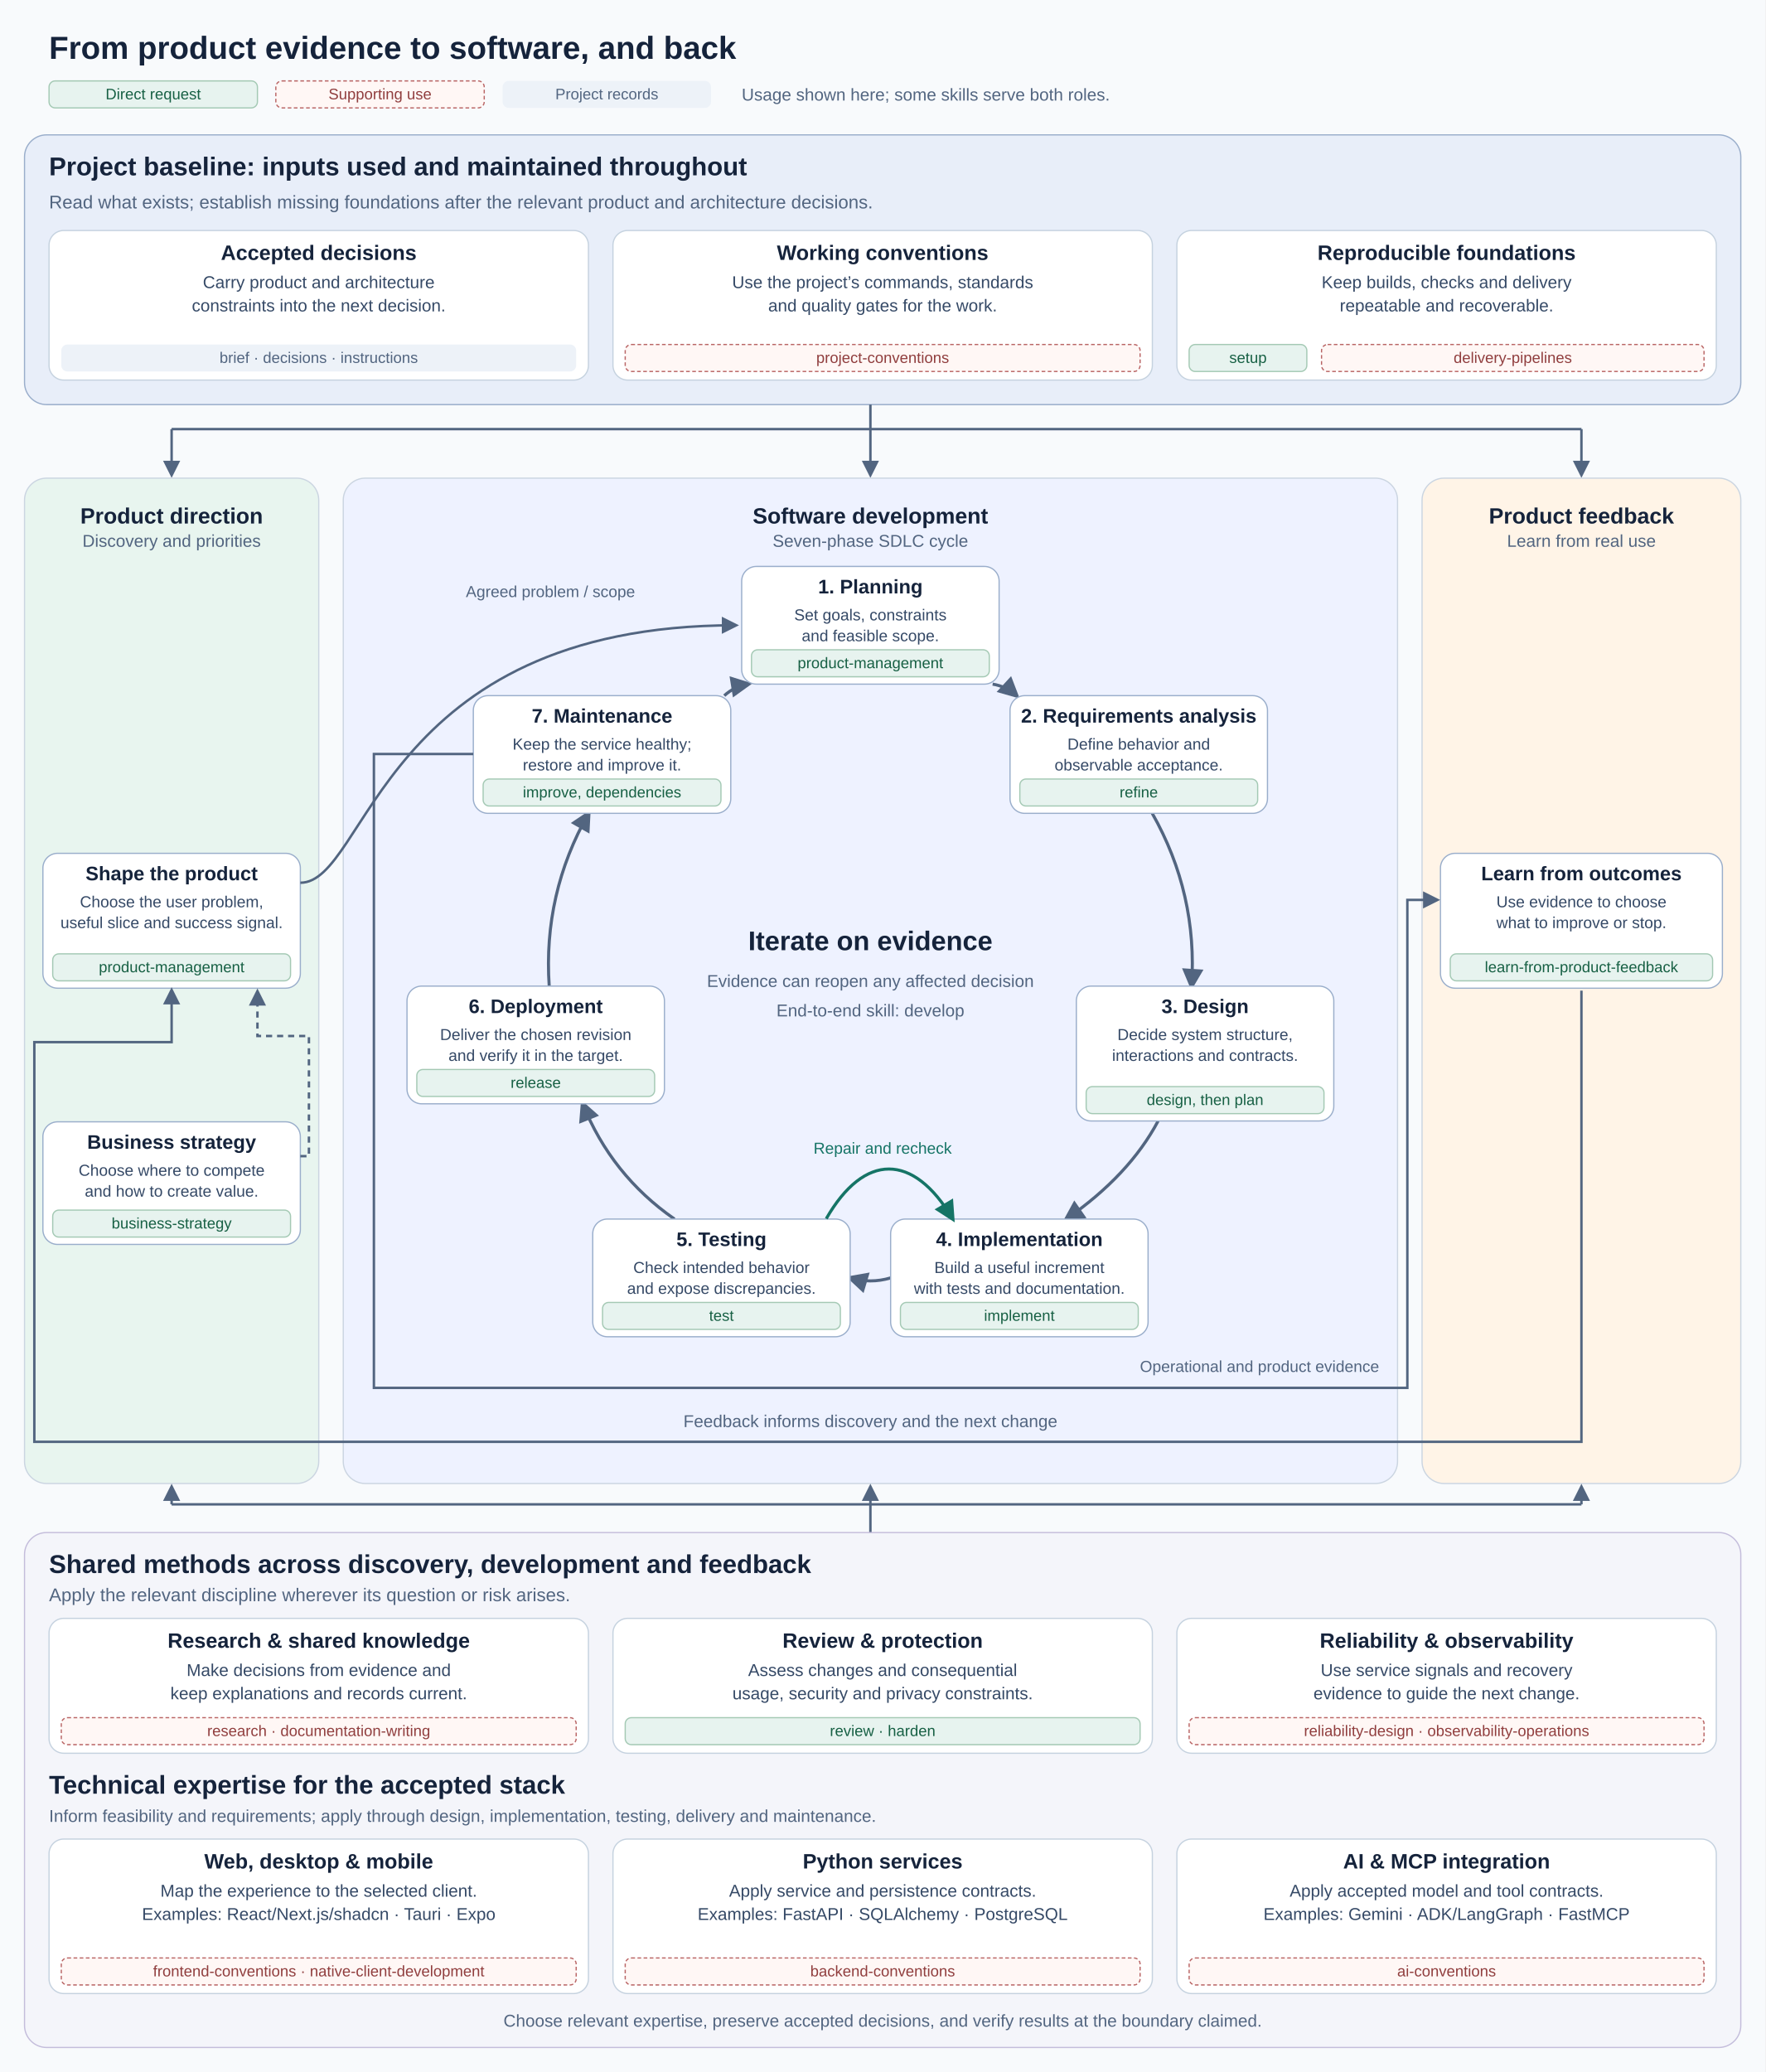
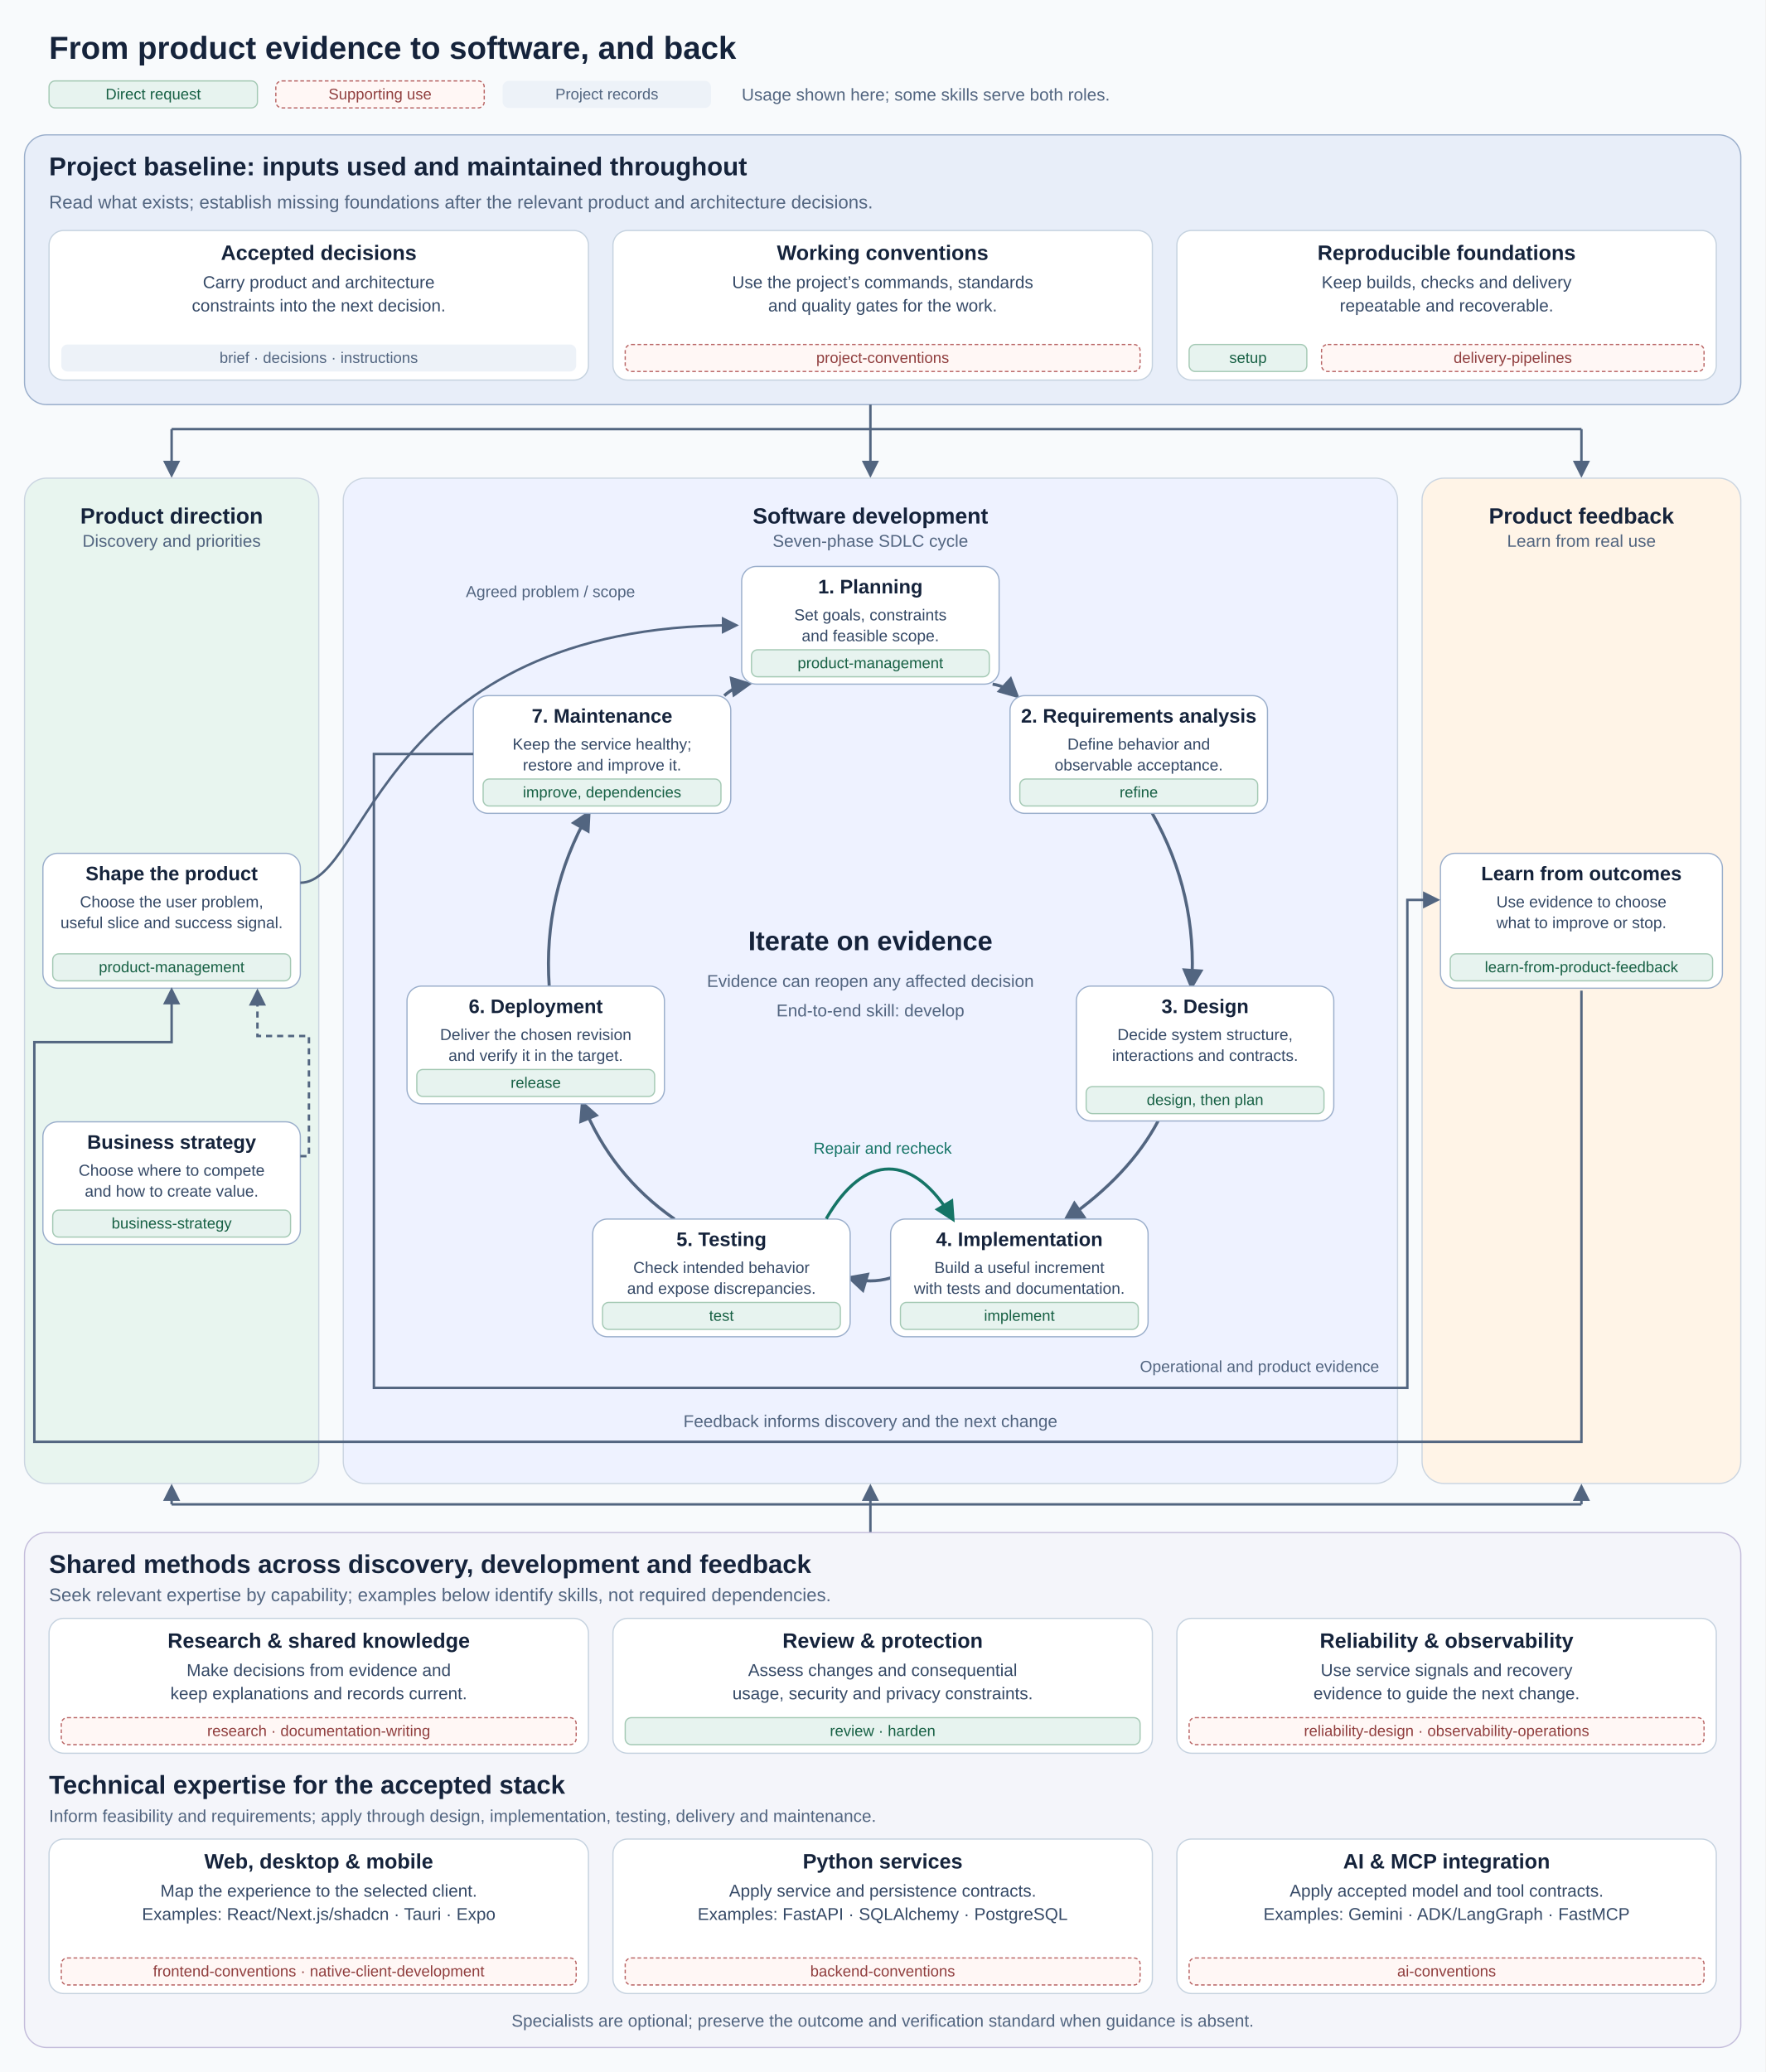
<svg xmlns="http://www.w3.org/2000/svg" viewBox="0 0 1440 1690" role="img" aria-labelledby="title desc">
  <defs>
    <marker id="arrow" viewBox="0 0 10 10" refX="8" refY="5" markerWidth="7" markerHeight="7" orient="auto-start-reverse">
      <path d="M 0 0 L 10 5 L 0 10 z" fill="#526580" />
    </marker>
    <marker id="repair-arrow" viewBox="0 0 10 10" refX="8" refY="5" markerWidth="7" markerHeight="7" orient="auto">
      <path d="M 0 0 L 10 5 L 0 10 z" fill="#157466" />
    </marker>
  </defs>
  <rect width="1440" height="1690" fill="#f8fafc" />
  <g font-family="Arial, Helvetica, sans-serif">
    <text x="40" y="48" font-size="26" font-weight="700" fill="#15233b">From product evidence to software, and back</text>
    <g data-skill="true" data-use="direct">
      <rect x="40" y="66" width="170" height="22" rx="5" fill="#e7f3ef" stroke="#a4c9b4" />
      <text x="125.0" y="81" text-anchor="middle" font-size="12.5" font-weight="500" fill="#176044">Direct request</text>
    </g>
    <g data-skill="true" data-use="support">
      <rect x="225" y="66" width="170" height="22" rx="5" fill="#fff7f5" stroke="#b96565" stroke-dasharray="3 2" />
      <text x="310.0" y="81" text-anchor="middle" font-size="12.5" font-weight="500" fill="#903e3e">Supporting use</text>
    </g>
    <g data-skill="true" data-use="record">
      <rect x="410" y="66" width="170" height="22" rx="5" fill="#edf2f8" />
      <text x="495.0" y="81" text-anchor="middle" font-size="12.5" font-weight="500" fill="#526580">Project records</text>
    </g>
    <text x="605" y="82" font-size="14" fill="#526580">Usage shown here; some skills serve both roles.</text>
    <g aria-label="Project baseline used and maintained throughout the flow">
      <rect x="20" y="110" width="1400" height="220" rx="18" fill="#e8eef9" stroke="#9aaecb" />
      <text x="40" y="143" text-anchor="start" font-size="21" font-weight="700" fill="#15233b">Project baseline: inputs used and maintained throughout</text>
      <text x="40" y="170" text-anchor="start" font-size="15" font-weight="400" fill="#526580">Read what exists; establish missing foundations after the relevant product and architecture decisions.</text>
      <g data-card="true">
        <rect x="40" y="188" width="440" height="122" rx="12" fill="white" stroke="#c5d2df" />
        <text x="260.0" y="212" text-anchor="middle" font-size="17" font-weight="700" fill="#15233b">Accepted decisions</text>
        <text x="260.0" y="235" text-anchor="middle" font-size="14" font-weight="400" fill="#354966">Carry product and architecture</text>
        <text x="260.0" y="254" text-anchor="middle" font-size="14" font-weight="400" fill="#354966">constraints into the next decision.</text>
        <g data-skill="true" data-use="record">
          <rect x="50.0" y="281.0" width="420.0" height="22" rx="5" fill="#edf2f8" />
          <text x="260.0" y="296.0" text-anchor="middle" font-size="12.5" font-weight="500" fill="#526580">brief · decisions · instructions</text>
        </g>
      </g>
      <g data-card="true">
        <rect x="500" y="188" width="440" height="122" rx="12" fill="white" stroke="#c5d2df" />
        <text x="720.0" y="212" text-anchor="middle" font-size="17" font-weight="700" fill="#15233b">Working conventions</text>
        <text x="720.0" y="235" text-anchor="middle" font-size="14" font-weight="400" fill="#354966">Use the project’s commands, standards</text>
        <text x="720.0" y="254" text-anchor="middle" font-size="14" font-weight="400" fill="#354966">and quality gates for the work.</text>
        <g data-skill="true" data-use="support">
          <rect x="510.0" y="281.0" width="420.0" height="22" rx="5" fill="#fff7f5" stroke="#b96565" stroke-dasharray="3 2" />
          <text x="720.0" y="296.0" text-anchor="middle" font-size="12.5" font-weight="500" fill="#903e3e">project-conventions</text>
        </g>
      </g>
      <g data-card="true">
        <rect x="960" y="188" width="440" height="122" rx="12" fill="white" stroke="#c5d2df" />
        <text x="1180.0" y="212" text-anchor="middle" font-size="17" font-weight="700" fill="#15233b">Reproducible foundations</text>
        <text x="1180.0" y="235" text-anchor="middle" font-size="14" font-weight="400" fill="#354966">Keep builds, checks and delivery</text>
        <text x="1180.0" y="254" text-anchor="middle" font-size="14" font-weight="400" fill="#354966">repeatable and recoverable.</text>
        <g>
          <g data-skill="true" data-use="direct">
            <rect x="970.0" y="281.0" width="96" height="22" rx="5" fill="#e7f3ef" stroke="#a4c9b4" />
            <text x="1018.0" y="296.0" text-anchor="middle" font-size="12.5" font-weight="500" fill="#176044">setup</text>
          </g>
          <g data-skill="true" data-use="support">
            <rect x="1078.0" y="281.0" width="312.0" height="22" rx="5" fill="#fff7f5" stroke="#b96565" stroke-dasharray="3 2" />
            <text x="1234.0" y="296.0" text-anchor="middle" font-size="12.5" font-weight="500" fill="#903e3e">delivery-pipelines</text>
          </g>
        </g>
      </g>
    </g>
    <g aria-label="The project baseline informs all three parts of the flow" fill="none" stroke="#526580" stroke-width="2">
      <path d="M 710 330 V 350 M 140 350 H 1290" />
      <path d="M 140 350 V 387" marker-end="url(#arrow)" />
      <path d="M 710 350 V 387" marker-end="url(#arrow)" />
      <path d="M 1290 350 V 387" marker-end="url(#arrow)" />
    </g>
    <g transform="translate(0 280)">
      <rect x="20" y="110" width="240" height="820" rx="18" fill="#e8f5ef" stroke="#cbd5e1" />
      <text x="140.0" y="147" text-anchor="middle" font-size="18" font-weight="700" fill="#15233b">Product direction</text>
      <text x="140.0" y="166" text-anchor="middle" font-size="14" fill="#526580">Discovery and priorities</text>
      <rect x="280" y="110" width="860" height="820" rx="18" fill="#eef2ff" stroke="#cbd5e1" />
      <text x="710.0" y="147" text-anchor="middle" font-size="18" font-weight="700" fill="#15233b">Software development</text>
      <text x="710.0" y="166" text-anchor="middle" font-size="14" fill="#526580">Seven-phase SDLC cycle</text>
      <rect x="1160" y="110" width="260" height="820" rx="18" fill="#fff4e7" stroke="#cbd5e1" />
      <text x="1290.0" y="147" text-anchor="middle" font-size="18" font-weight="700" fill="#15233b">Product feedback</text>
      <text x="1290.0" y="166" text-anchor="middle" font-size="14" fill="#526580">Learn from real use</text>
      <path d="M 809.7 278.0 Q 820.9 279.8 829.2 287.4" fill="none" stroke="#526580" stroke-width="2.5" marker-end="url(#arrow)" />
      <path d="M 939.9 383.4 Q 977.1 449.0 972.0 524.3" fill="none" stroke="#526580" stroke-width="2.5" marker-end="url(#arrow)" />
      <path d="M 944.7 634.3 Q 921.3 678.5 869.8 714.3" fill="none" stroke="#526580" stroke-width="2.5" marker-end="url(#arrow)" />
      <path d="M 726.5 762.3 Q 710.0 767.2 693.5 762.3" fill="none" stroke="#526580" stroke-width="2.5" marker-end="url(#arrow)" />
      <path d="M 550.2 714.3 Q 498.7 678.5 475.3 620.3" fill="none" stroke="#526580" stroke-width="2.5" marker-end="url(#arrow)" />
      <path d="M 448.0 524.3 Q 442.9 449.0 480.1 383.4" fill="none" stroke="#526580" stroke-width="2.5" marker-end="url(#arrow)" />
      <path d="M 590.8 287.4 Q 599.1 279.8 610.3 278.0" fill="none" stroke="#526580" stroke-width="2.5" marker-end="url(#arrow)" />
      <text x="710" y="495" text-anchor="middle" font-size="22" font-weight="700" fill="#15233b">Iterate on evidence</text>
      <text x="710" y="525" text-anchor="middle" font-size="14" fill="#526580">Evidence can reopen any affected decision</text>
      <text x="710" y="549" text-anchor="middle" font-size="14" fill="#526580">End-to-end skill: develop</text>
      <g data-card="true">
        <rect x="605" y="182" width="210" height="96" rx="12" fill="white" stroke="#9aaecb" />
        <text x="710.0" y="204" text-anchor="middle" font-size="16" font-weight="700" fill="#15233b">1. Planning</text>
        <text x="710.0" y="226" text-anchor="middle" font-size="13" font-weight="400" fill="#354966">Set goals, constraints</text>
        <text x="710.0" y="243" text-anchor="middle" font-size="13" font-weight="400" fill="#354966">and feasible scope.</text>
        <g data-skill="true" data-use="direct">
          <rect x="613.0" y="250.0" width="194.0" height="22" rx="5" fill="#e7f3ef" stroke="#a4c9b4" />
          <text x="710.0" y="265.0" text-anchor="middle" font-size="12.5" font-weight="500" fill="#176044">product-management</text>
        </g>
      </g>
      <g data-card="true">
        <rect x="823.9" y="287.4" width="210" height="96" rx="12" fill="white" stroke="#9aaecb" />
        <text x="928.9" y="309.4" text-anchor="middle" font-size="16" font-weight="700" fill="#15233b">2. Requirements analysis</text>
        <text x="928.9" y="331.4" text-anchor="middle" font-size="13" font-weight="400" fill="#354966">Define behavior and</text>
        <text x="928.9" y="348.4" text-anchor="middle" font-size="13" font-weight="400" fill="#354966">observable acceptance.</text>
        <g data-skill="true" data-use="direct">
          <rect x="831.9" y="355.4" width="194.0" height="22" rx="5" fill="#e7f3ef" stroke="#a4c9b4" />
          <text x="928.9" y="370.4" text-anchor="middle" font-size="12.5" font-weight="500" fill="#176044">refine</text>
        </g>
      </g>
      <g data-card="true">
        <rect x="878" y="524.3" width="210" height="110" rx="12" fill="white" stroke="#9aaecb" />
        <text x="983.0" y="546.3" text-anchor="middle" font-size="16" font-weight="700" fill="#15233b">3. Design</text>
        <text x="983.0" y="568.3" text-anchor="middle" font-size="13" font-weight="400" fill="#354966">Decide system structure,</text>
        <text x="983.0" y="585.3" text-anchor="middle" font-size="13" font-weight="400" fill="#354966">interactions and contracts.</text>
        <g data-skill="true" data-use="direct">
          <rect x="886.0" y="606.3" width="194.0" height="22" rx="5" fill="#e7f3ef" stroke="#a4c9b4" />
          <text x="983.0" y="621.3" text-anchor="middle" font-size="12.5" font-weight="500" fill="#176044">design, then plan</text>
        </g>
      </g>
      <g data-card="true">
        <rect x="726.5" y="714.3" width="210" height="96" rx="12" fill="white" stroke="#9aaecb" />
        <text x="831.5" y="736.3" text-anchor="middle" font-size="16" font-weight="700" fill="#15233b">4. Implementation</text>
        <text x="831.5" y="758.3" text-anchor="middle" font-size="13" font-weight="400" fill="#354966">Build a useful increment</text>
        <text x="831.5" y="775.3" text-anchor="middle" font-size="13" font-weight="400" fill="#354966">with tests and documentation.</text>
        <g data-skill="true" data-use="direct">
          <rect x="734.5" y="782.3" width="194.0" height="22" rx="5" fill="#e7f3ef" stroke="#a4c9b4" />
          <text x="831.5" y="797.3" text-anchor="middle" font-size="12.5" font-weight="500" fill="#176044">implement</text>
        </g>
      </g>
      <g data-card="true">
        <rect x="483.5" y="714.3" width="210" height="96" rx="12" fill="white" stroke="#9aaecb" />
        <text x="588.5" y="736.3" text-anchor="middle" font-size="16" font-weight="700" fill="#15233b">5. Testing</text>
        <text x="588.5" y="758.3" text-anchor="middle" font-size="13" font-weight="400" fill="#354966">Check intended behavior</text>
        <text x="588.5" y="775.3" text-anchor="middle" font-size="13" font-weight="400" fill="#354966">and expose discrepancies.</text>
        <g data-skill="true" data-use="direct">
          <rect x="491.5" y="782.3" width="194.0" height="22" rx="5" fill="#e7f3ef" stroke="#a4c9b4" />
          <text x="588.5" y="797.3" text-anchor="middle" font-size="12.5" font-weight="500" fill="#176044">test</text>
        </g>
      </g>
      <g data-card="true">
        <rect x="332" y="524.3" width="210" height="96" rx="12" fill="white" stroke="#9aaecb" />
        <text x="437.0" y="546.3" text-anchor="middle" font-size="16" font-weight="700" fill="#15233b">6. Deployment</text>
        <text x="437.0" y="568.3" text-anchor="middle" font-size="13" font-weight="400" fill="#354966">Deliver the chosen revision</text>
        <text x="437.0" y="585.3" text-anchor="middle" font-size="13" font-weight="400" fill="#354966">and verify it in the target.</text>
        <g data-skill="true" data-use="direct">
          <rect x="340.0" y="592.3" width="194.0" height="22" rx="5" fill="#e7f3ef" stroke="#a4c9b4" />
          <text x="437.0" y="607.3" text-anchor="middle" font-size="12.5" font-weight="500" fill="#176044">release</text>
        </g>
      </g>
      <g data-card="true">
        <rect x="386.1" y="287.4" width="210" height="96" rx="12" fill="white" stroke="#9aaecb" />
        <text x="491.1" y="309.4" text-anchor="middle" font-size="16" font-weight="700" fill="#15233b">7. Maintenance</text>
        <text x="491.1" y="331.4" text-anchor="middle" font-size="13" font-weight="400" fill="#354966">Keep the service healthy;</text>
        <text x="491.1" y="348.4" text-anchor="middle" font-size="13" font-weight="400" fill="#354966">restore and improve it.</text>
        <g data-skill="true" data-use="direct">
          <rect x="394.1" y="355.4" width="194.0" height="22" rx="5" fill="#e7f3ef" stroke="#a4c9b4" />
          <text x="491.1" y="370.4" text-anchor="middle" font-size="12.5" font-weight="500" fill="#176044">improve, dependencies</text>
        </g>
      </g>
      <path d="M 674 714 C 705 660 745 660 777 714" fill="none" stroke="#157466" stroke-width="2.5" marker-end="url(#repair-arrow)" />
      <text x="720" y="661" text-anchor="middle" font-size="13" fill="#157466">Repair and recheck</text>
      <g data-card="true">
        <rect x="35" y="416" width="210" height="110" rx="12" fill="white" stroke="#9aaecb" />
        <text x="140.0" y="438" text-anchor="middle" font-size="16" font-weight="700" fill="#15233b">Shape the product</text>
        <text x="140.0" y="460" text-anchor="middle" font-size="13" font-weight="400" fill="#354966">Choose the user problem,</text>
        <text x="140.0" y="477" text-anchor="middle" font-size="13" font-weight="400" fill="#354966">useful slice and success signal.</text>
        <g data-skill="true" data-use="direct">
          <rect x="43.0" y="498.0" width="194.0" height="22" rx="5" fill="#e7f3ef" stroke="#a4c9b4" />
          <text x="140.0" y="513.0" text-anchor="middle" font-size="12.5" font-weight="500" fill="#176044">product-management</text>
        </g>
      </g>
      <g data-card="true">
        <rect x="35" y="635" width="210" height="100" rx="12" fill="white" stroke="#9aaecb" />
        <text x="140.0" y="657" text-anchor="middle" font-size="16" font-weight="700" fill="#15233b">Business strategy</text>
        <text x="140.0" y="679" text-anchor="middle" font-size="13" font-weight="400" fill="#354966">Choose where to compete</text>
        <text x="140.0" y="696" text-anchor="middle" font-size="13" font-weight="400" fill="#354966">and how to create value.</text>
        <g data-skill="true" data-use="direct">
          <rect x="43.0" y="707.0" width="194.0" height="22" rx="5" fill="#e7f3ef" stroke="#a4c9b4" />
          <text x="140.0" y="722.0" text-anchor="middle" font-size="12.5" font-weight="500" fill="#176044">business-strategy</text>
        </g>
      </g>
      <path d="M 245 663 H 252 V 565 H 210 V 529" fill="none" stroke="#526580" stroke-width="2" stroke-dasharray="5 4" marker-end="url(#arrow)" />
      <g data-card="true">
        <rect x="1175" y="416" width="230" height="110" rx="12" fill="white" stroke="#9aaecb" />
        <text x="1290.0" y="438" text-anchor="middle" font-size="16" font-weight="700" fill="#15233b">Learn from outcomes</text>
        <text x="1290.0" y="460" text-anchor="middle" font-size="13" font-weight="400" fill="#354966">Use evidence to choose</text>
        <text x="1290.0" y="477" text-anchor="middle" font-size="13" font-weight="400" fill="#354966">what to improve or stop.</text>
        <g data-skill="true" data-use="direct">
          <rect x="1183.0" y="498.0" width="214.0" height="22" rx="5" fill="#e7f3ef" stroke="#a4c9b4" />
          <text x="1290.0" y="513.0" text-anchor="middle" font-size="12.5" font-weight="500" fill="#176044">learn-from-product-feedback</text>
        </g>
      </g>
      <path d="M 245 440 C 300 440 310 230 600 230" fill="none" stroke="#526580" stroke-width="2" marker-end="url(#arrow)" />
      <text x="380" y="207" font-size="13" fill="#526580">Agreed problem / scope</text>
      <path d="M 386 335 H 305 V 852 H 1148 V 454 H 1172" fill="none" stroke="#526580" stroke-width="2" marker-end="url(#arrow)" />
      <text x="1125" y="839" text-anchor="end" font-size="13" fill="#526580">Operational and product evidence</text>
      <path d="M 1290 528 V 896 H 28 V 570 H 140 V 528" fill="none" stroke="#526580" stroke-width="2" marker-end="url(#arrow)" />
      <text x="710" y="884" text-anchor="middle" font-size="14" fill="#526580">Feedback informs discovery and the next change</text>
    </g>
    <g aria-label="Supporting expertise feeds relevant work throughout the flow" fill="none" stroke="#526580" stroke-width="2">
      <path d="M 140 1227 H 1290 M 710 1250 V 1227" />
      <path d="M 140 1227 V 1213" marker-end="url(#arrow)" />
      <path d="M 710 1227 V 1213" marker-end="url(#arrow)" />
      <path d="M 1290 1227 V 1213" marker-end="url(#arrow)" />
    </g>
    <g aria-label="Reusable methods and matching technical expertise">
      <rect x="20" y="1250" width="1400" height="420" rx="18" fill="#f4f5fa" stroke="#c4bddb" />
      <text x="40" y="1283" text-anchor="start" font-size="21" font-weight="700" fill="#15233b">Shared methods across discovery, development and feedback</text>
-       <text x="40" y="1306" text-anchor="start" font-size="15" font-weight="400" fill="#526580">Apply the relevant discipline wherever its question or risk arises.</text>
+       <text x="40" y="1306" text-anchor="start" font-size="15" font-weight="400" fill="#526580">Seek relevant expertise by capability; examples below identify skills, not required dependencies.</text>
      <g data-card="true">
        <rect x="40" y="1320" width="440" height="110" rx="12" fill="white" stroke="#c5d2df" />
        <text x="260.0" y="1344" text-anchor="middle" font-size="17" font-weight="700" fill="#15233b">Research &amp; shared knowledge</text>
        <text x="260.0" y="1367" text-anchor="middle" font-size="14" font-weight="400" fill="#354966">Make decisions from evidence and</text>
        <text x="260.0" y="1386" text-anchor="middle" font-size="14" font-weight="400" fill="#354966">keep explanations and records current.</text>
        <g data-skill="true" data-use="support">
          <rect x="50.0" y="1401.0" width="420.0" height="22" rx="5" fill="#fff7f5" stroke="#b96565" stroke-dasharray="3 2" />
          <text x="260.0" y="1416.0" text-anchor="middle" font-size="12.5" font-weight="500" fill="#903e3e">research · documentation-writing</text>
        </g>
      </g>
      <g data-card="true">
        <rect x="500" y="1320" width="440" height="110" rx="12" fill="white" stroke="#c5d2df" />
        <text x="720.0" y="1344" text-anchor="middle" font-size="17" font-weight="700" fill="#15233b">Review &amp; protection</text>
        <text x="720.0" y="1367" text-anchor="middle" font-size="14" font-weight="400" fill="#354966">Assess changes and consequential</text>
        <text x="720.0" y="1386" text-anchor="middle" font-size="14" font-weight="400" fill="#354966">usage, security and privacy constraints.</text>
        <g data-skill="true" data-use="direct">
          <rect x="510.0" y="1401.0" width="420.0" height="22" rx="5" fill="#e7f3ef" stroke="#a4c9b4" />
          <text x="720.0" y="1416.0" text-anchor="middle" font-size="12.5" font-weight="500" fill="#176044">review · harden</text>
        </g>
      </g>
      <g data-card="true">
        <rect x="960" y="1320" width="440" height="110" rx="12" fill="white" stroke="#c5d2df" />
        <text x="1180.0" y="1344" text-anchor="middle" font-size="17" font-weight="700" fill="#15233b">Reliability &amp; observability</text>
        <text x="1180.0" y="1367" text-anchor="middle" font-size="14" font-weight="400" fill="#354966">Use service signals and recovery</text>
        <text x="1180.0" y="1386" text-anchor="middle" font-size="14" font-weight="400" fill="#354966">evidence to guide the next change.</text>
        <g data-skill="true" data-use="support">
          <rect x="970.0" y="1401.0" width="420.0" height="22" rx="5" fill="#fff7f5" stroke="#b96565" stroke-dasharray="3 2" />
          <text x="1180.0" y="1416.0" text-anchor="middle" font-size="12.5" font-weight="500" fill="#903e3e">reliability-design · observability-operations</text>
        </g>
      </g>
      <text x="40" y="1463" text-anchor="start" font-size="21" font-weight="700" fill="#15233b">Technical expertise for the accepted stack</text>
      <text x="40" y="1486" text-anchor="start" font-size="14" font-weight="400" fill="#526580">Inform feasibility and requirements; apply through design, implementation, testing, delivery and maintenance.</text>
      <g data-card="true">
        <rect x="40" y="1500" width="440" height="126" rx="12" fill="white" stroke="#c5d2df" />
        <text x="260.0" y="1524" text-anchor="middle" font-size="17" font-weight="700" fill="#15233b">Web, desktop &amp; mobile</text>
        <text x="260.0" y="1547" text-anchor="middle" font-size="14" font-weight="400" fill="#354966">Map the experience to the selected client.</text>
        <text x="260.0" y="1566" text-anchor="middle" font-size="14" font-weight="400" fill="#354966">Examples: React/Next.js/shadcn · Tauri · Expo</text>
        <g data-skill="true" data-use="support">
          <rect x="50.0" y="1597.0" width="420.0" height="22" rx="5" fill="#fff7f5" stroke="#b96565" stroke-dasharray="3 2" />
          <text x="260.0" y="1612.0" text-anchor="middle" font-size="12.5" font-weight="500" fill="#903e3e">frontend-conventions · native-client-development</text>
        </g>
      </g>
      <g data-card="true">
        <rect x="500" y="1500" width="440" height="126" rx="12" fill="white" stroke="#c5d2df" />
        <text x="720.0" y="1524" text-anchor="middle" font-size="17" font-weight="700" fill="#15233b">Python services</text>
        <text x="720.0" y="1547" text-anchor="middle" font-size="14" font-weight="400" fill="#354966">Apply service and persistence contracts.</text>
        <text x="720.0" y="1566" text-anchor="middle" font-size="14" font-weight="400" fill="#354966">Examples: FastAPI · SQLAlchemy · PostgreSQL</text>
        <g data-skill="true" data-use="support">
          <rect x="510.0" y="1597.0" width="420.0" height="22" rx="5" fill="#fff7f5" stroke="#b96565" stroke-dasharray="3 2" />
          <text x="720.0" y="1612.0" text-anchor="middle" font-size="12.5" font-weight="500" fill="#903e3e">backend-conventions</text>
        </g>
      </g>
      <g data-card="true">
        <rect x="960" y="1500" width="440" height="126" rx="12" fill="white" stroke="#c5d2df" />
        <text x="1180.0" y="1524" text-anchor="middle" font-size="17" font-weight="700" fill="#15233b">AI &amp; MCP integration</text>
        <text x="1180.0" y="1547" text-anchor="middle" font-size="14" font-weight="400" fill="#354966">Apply accepted model and tool contracts.</text>
        <text x="1180.0" y="1566" text-anchor="middle" font-size="14" font-weight="400" fill="#354966">Examples: Gemini · ADK/LangGraph · FastMCP</text>
        <g data-skill="true" data-use="support">
          <rect x="970.0" y="1597.0" width="420.0" height="22" rx="5" fill="#fff7f5" stroke="#b96565" stroke-dasharray="3 2" />
          <text x="1180.0" y="1612.0" text-anchor="middle" font-size="12.5" font-weight="500" fill="#903e3e">ai-conventions</text>
        </g>
      </g>
-       <text x="720" y="1653" text-anchor="middle" font-size="14" font-weight="400" fill="#526580">Choose relevant expertise, preserve accepted decisions, and verify results at the boundary claimed.</text>
+       <text x="720" y="1653" text-anchor="middle" font-size="14" font-weight="400" fill="#526580">Specialists are optional; preserve the outcome and verification standard when guidance is absent.</text>
    </g>
  </g>
</svg>
